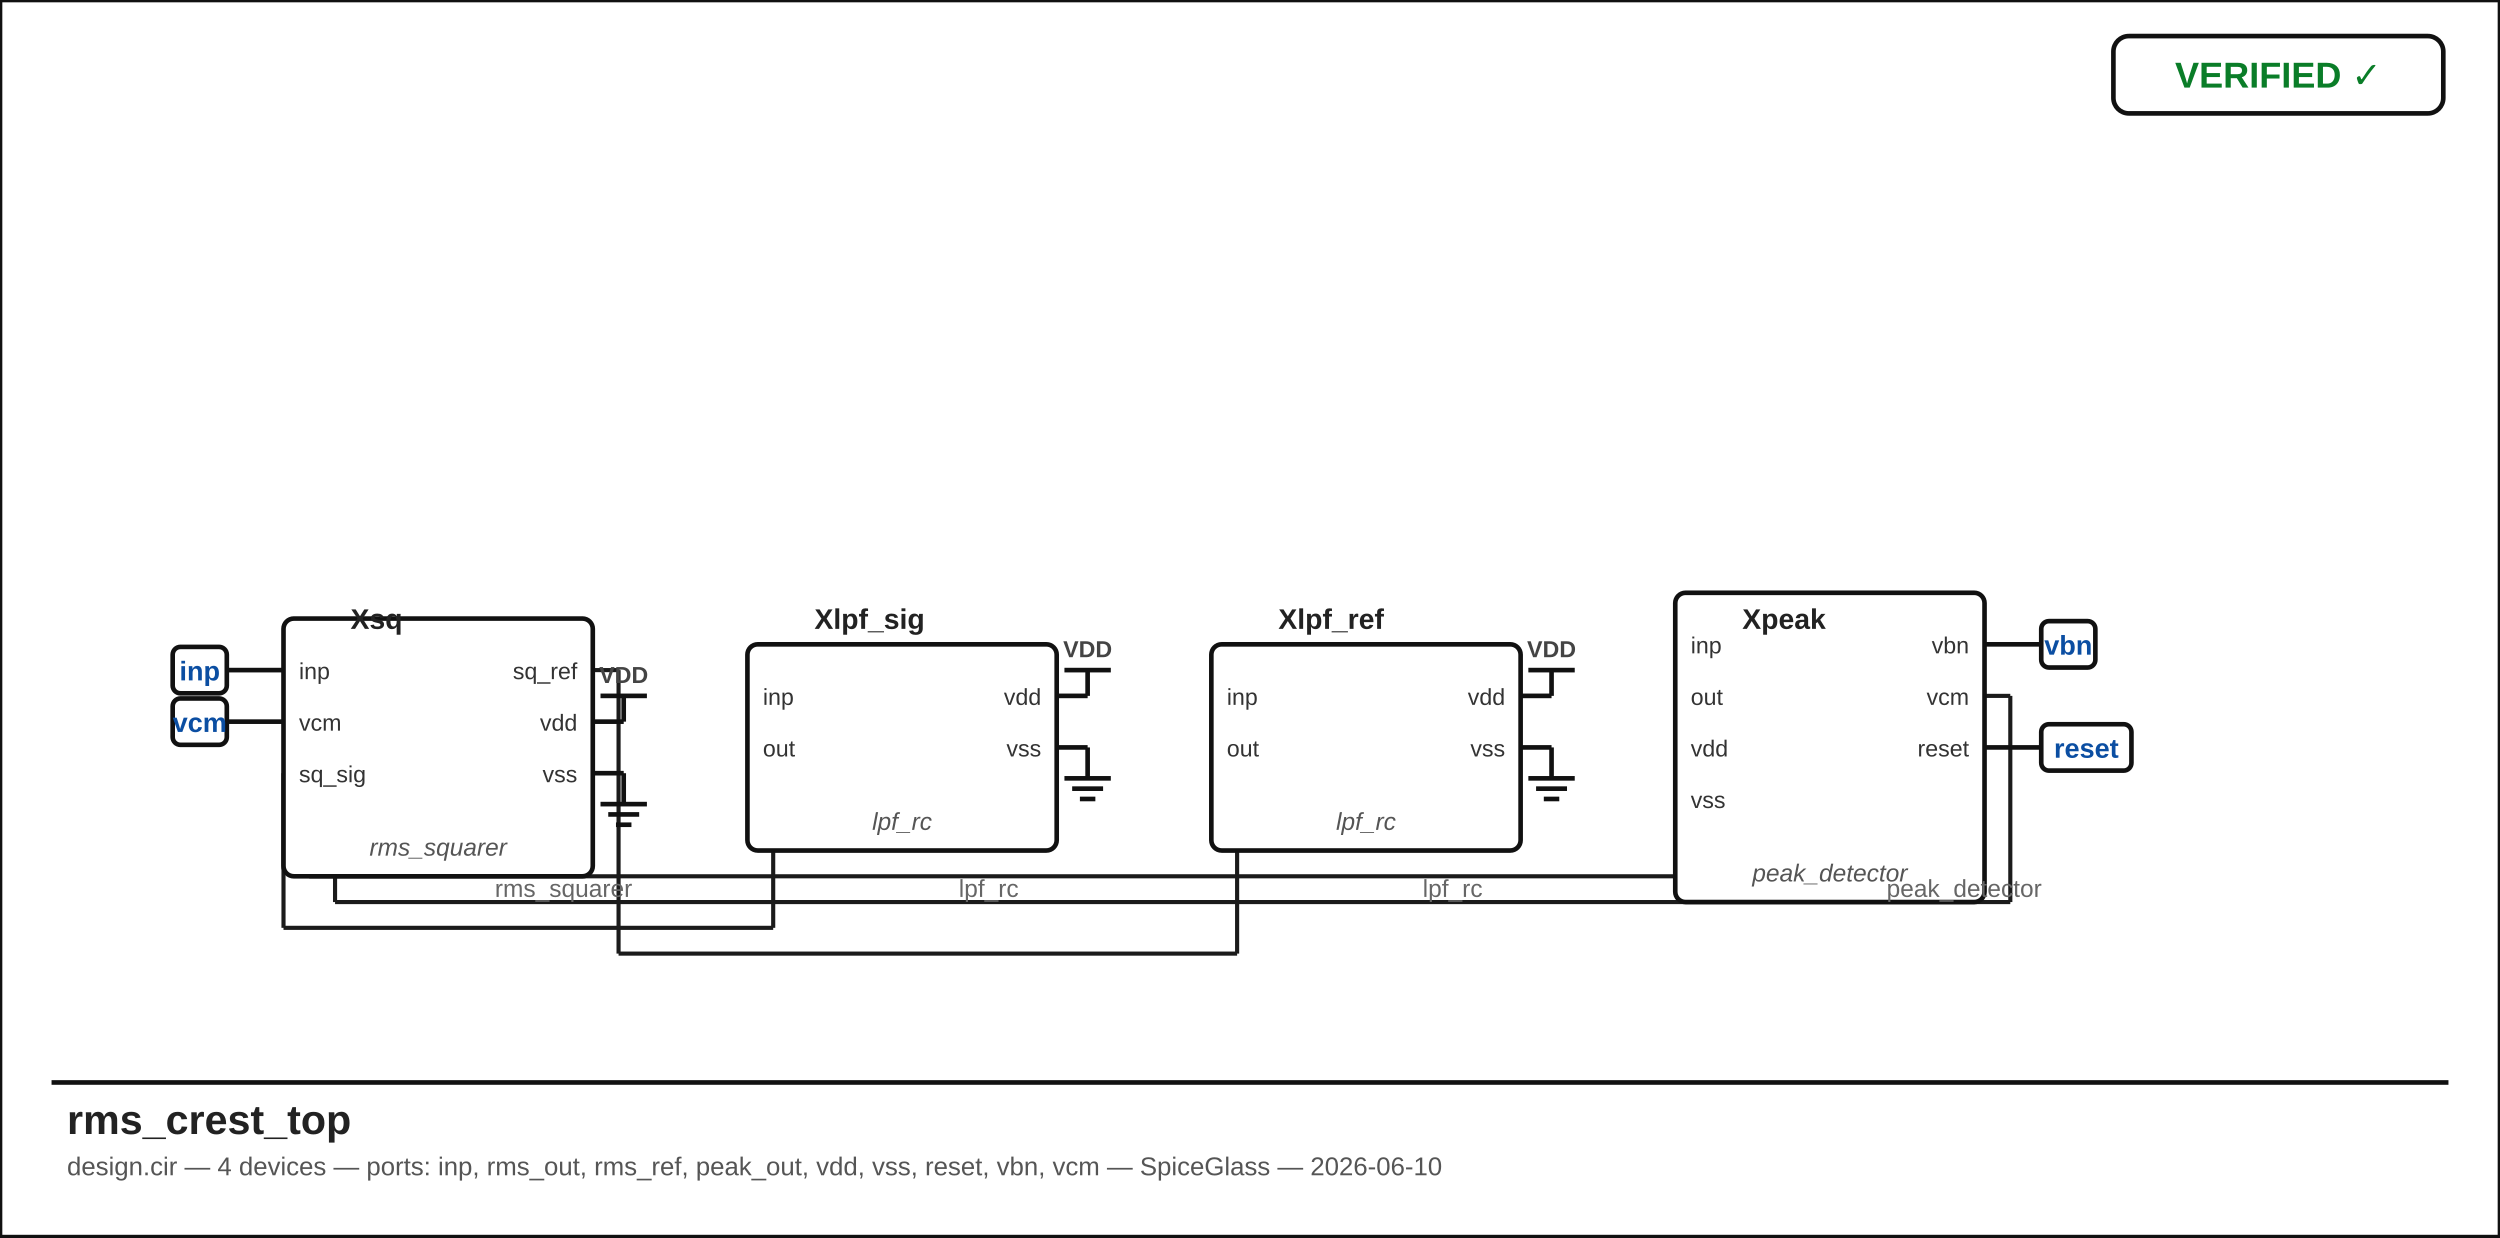
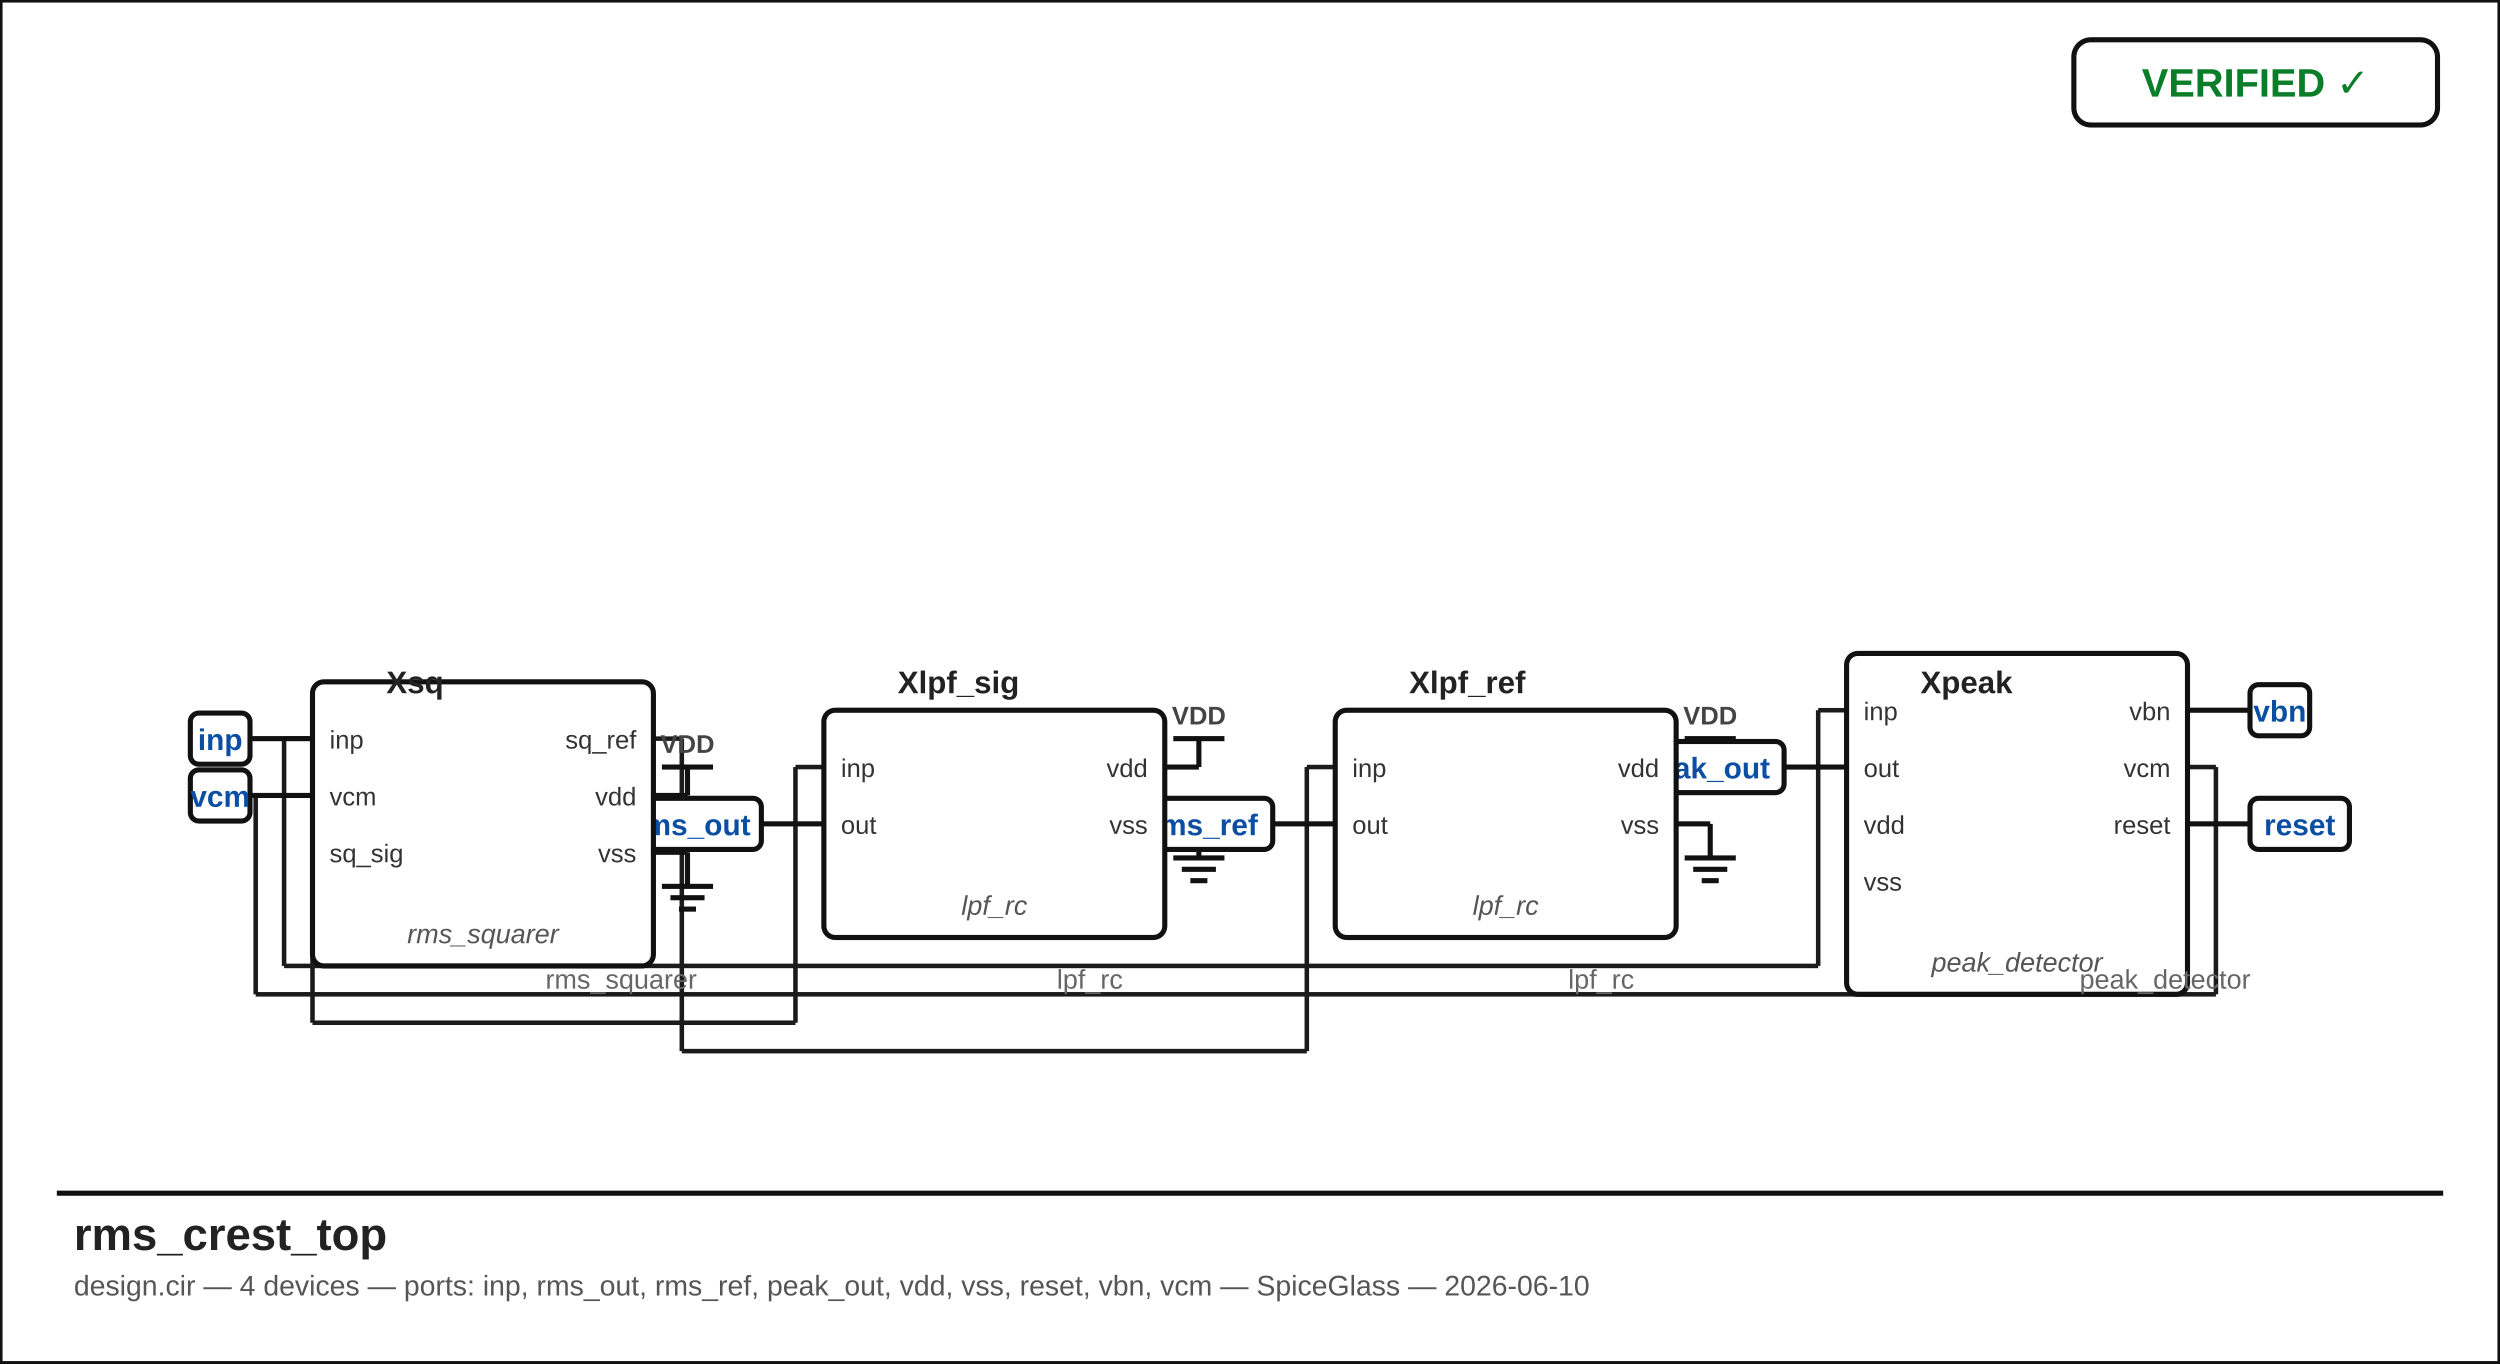
- <svg xmlns="http://www.w3.org/2000/svg" width="970" height="480" viewBox="0 0 970 480" font-family="Segoe UI, Arial, sans-serif">
+ <svg xmlns="http://www.w3.org/2000/svg" width="880" height="480" viewBox="0 0 880 480" font-family="Segoe UI, Arial, sans-serif">
  <style>
 line, polyline, path, rect, circle { stroke: #111111; stroke-width: 1.8; }
 .wire { stroke: #1b1b1b; stroke-width: 1.6; }
 text { stroke: none; fill: #222; font-size: 11px; }
 .name { font-weight: 600; font-size: 11px; }
 .param { fill: #666; font-size: 9.5px; }
 .pin { font-size: 9px; fill: #333; }
 .sym { font-size: 11px; font-weight: 700; }
 .boxmodel { font-size: 9.5px; fill: #555; font-style: italic; }
 .rail { font-size: 9px; fill: #444444; font-weight: 600; }
 .netlabel { font-size: 10.5px; fill: #a14d00; font-style: italic; }
 .port { font-size: 10.5px; fill: #0b4ea2; font-weight: 700; }
 .sectitle { font-size: 11px; fill: #8a7340; font-weight: 600; }
 .title { font-size: 16px; font-weight: 700; }
 .meta { font-size: 10px; fill: #555; }
</style>
-   <rect x="0" y="0" width="970" height="480" fill="white" stroke="none" />
-   <line class="wire" x1="110" y1="260" x2="120" y2="260" />
-   <line class="wire" x1="120" y1="260" x2="120" y2="340" />
-   <line class="wire" x1="650" y1="250" x2="660" y2="250" />
-   <line class="wire" x1="660" y1="250" x2="660" y2="340" />
-   <line class="wire" x1="120" y1="340" x2="660" y2="340" />
-   <line class="wire" x1="110" y1="280" x2="130" y2="280" />
-   <line class="wire" x1="130" y1="280" x2="130" y2="350" />
+   <rect x="0" y="0" width="880" height="480" fill="white" stroke="none" />
+   <line class="wire" x1="110" y1="260" x2="100" y2="260" />
+   <line class="wire" x1="100" y1="260" x2="100" y2="340" />
+   <line class="wire" x1="650" y1="250" x2="640" y2="250" />
+   <line class="wire" x1="640" y1="250" x2="640" y2="340" />
+   <line class="wire" x1="100" y1="340" x2="640" y2="340" />
+   <line class="wire" x1="110" y1="280" x2="90" y2="280" />
+   <line class="wire" x1="90" y1="280" x2="90" y2="350" />
  <line class="wire" x1="770" y1="270" x2="780" y2="270" />
  <line class="wire" x1="780" y1="270" x2="780" y2="350" />
-   <line class="wire" x1="130" y1="350" x2="780" y2="350" />
+   <line class="wire" x1="90" y1="350" x2="780" y2="350" />
  <line class="wire" x1="110" y1="300" x2="110" y2="360" />
-   <line class="wire" x1="290" y1="270" x2="300" y2="270" />
-   <line class="wire" x1="300" y1="270" x2="300" y2="360" />
-   <line class="wire" x1="110" y1="360" x2="300" y2="360" />
+   <line class="wire" x1="290" y1="270" x2="280" y2="270" />
+   <line class="wire" x1="280" y1="270" x2="280" y2="360" />
+   <line class="wire" x1="110" y1="360" x2="280" y2="360" />
  <line class="wire" x1="230" y1="260" x2="240" y2="260" />
  <line class="wire" x1="240" y1="260" x2="240" y2="370" />
-   <line class="wire" x1="470" y1="270" x2="480" y2="270" />
-   <line class="wire" x1="480" y1="270" x2="480" y2="370" />
-   <line class="wire" x1="240" y1="370" x2="480" y2="370" />
+   <line class="wire" x1="470" y1="270" x2="460" y2="270" />
+   <line class="wire" x1="460" y1="270" x2="460" y2="370" />
+   <line class="wire" x1="240" y1="370" x2="460" y2="370" />
  <line x1="110" y1="260" x2="88" y2="260" />
  <rect x="67" y="251" width="21" height="18" rx="3" fill="white" stroke="#0b4ea2" stroke-width="1.4" />
  <text x="77.5" y="264" text-anchor="middle" class="port">inp</text>
  <line x1="110" y1="280" x2="88" y2="280" />
  <rect x="67" y="271" width="21" height="18" rx="3" fill="white" stroke="#0b4ea2" stroke-width="1.4" />
  <text x="77.5" y="284" text-anchor="middle" class="port">vcm</text>
  <line x1="230" y1="280" x2="242" y2="280" />
  <line x1="242" y1="280" x2="242" y2="270" />
  <line x1="233" y1="270" x2="251" y2="270" stroke-width="2.4" />
  <text x="242" y="265" text-anchor="middle" class="rail">VDD</text>
  <line x1="410" y1="270" x2="422" y2="270" />
  <line x1="422" y1="270" x2="422" y2="260" />
  <line x1="413" y1="260" x2="431" y2="260" stroke-width="2.4" />
  <text x="422" y="255" text-anchor="middle" class="rail">VDD</text>
  <line x1="590" y1="270" x2="602" y2="270" />
  <line x1="602" y1="270" x2="602" y2="260" />
  <line x1="593" y1="260" x2="611" y2="260" stroke-width="2.4" />
  <text x="602" y="255" text-anchor="middle" class="rail">VDD</text>
  <line x1="650" y1="290" x2="662" y2="290" />
  <line x1="662" y1="290" x2="662" y2="280" />
  <line x1="653" y1="280" x2="671" y2="280" stroke-width="2.4" />
  <text x="662" y="275" text-anchor="middle" class="rail">VDD</text>
  <line x1="230" y1="300" x2="242" y2="300" />
  <line x1="242" y1="300" x2="242" y2="312" />
  <line x1="233" y1="312" x2="251" y2="312" stroke-width="2" />
  <line x1="236" y1="316" x2="248" y2="316" stroke-width="2" />
  <line x1="239" y1="320" x2="245" y2="320" stroke-width="2" />
  <line x1="410" y1="290" x2="422" y2="290" />
  <line x1="422" y1="290" x2="422" y2="302" />
  <line x1="413" y1="302" x2="431" y2="302" stroke-width="2" />
  <line x1="416" y1="306" x2="428" y2="306" stroke-width="2" />
  <line x1="419" y1="310" x2="425" y2="310" stroke-width="2" />
  <line x1="590" y1="290" x2="602" y2="290" />
  <line x1="602" y1="290" x2="602" y2="302" />
  <line x1="593" y1="302" x2="611" y2="302" stroke-width="2" />
  <line x1="596" y1="306" x2="608" y2="306" stroke-width="2" />
  <line x1="599" y1="310" x2="605" y2="310" stroke-width="2" />
  <line x1="650" y1="310" x2="662" y2="310" />
  <line x1="662" y1="310" x2="662" y2="322" />
  <line x1="653" y1="322" x2="671" y2="322" stroke-width="2" />
  <line x1="656" y1="326" x2="668" y2="326" stroke-width="2" />
  <line x1="659" y1="330" x2="665" y2="330" stroke-width="2" />
-   <line x1="290" y1="290" x2="312" y2="290" />
-   <rect x="312" y="281" width="49" height="18" rx="3" fill="white" stroke="#0b4ea2" stroke-width="1.4" />
-   <text x="336.5" y="294" text-anchor="middle" class="port">rms_out</text>
-   <line x1="470" y1="290" x2="492" y2="290" />
-   <rect x="492" y="281" width="49" height="18" rx="3" fill="white" stroke="#0b4ea2" stroke-width="1.4" />
-   <text x="516.5" y="294" text-anchor="middle" class="port">rms_ref</text>
-   <line x1="650" y1="270" x2="672" y2="270" />
-   <rect x="672" y="261" width="56" height="18" rx="3" fill="white" stroke="#0b4ea2" stroke-width="1.4" />
-   <text x="700.0" y="274" text-anchor="middle" class="port">peak_out</text>
+   <line x1="290" y1="290" x2="268" y2="290" />
+   <rect x="219" y="281" width="49" height="18" rx="3" fill="white" stroke="#0b4ea2" stroke-width="1.4" />
+   <text x="243.5" y="294" text-anchor="middle" class="port">rms_out</text>
+   <line x1="470" y1="290" x2="448" y2="290" />
+   <rect x="399" y="281" width="49" height="18" rx="3" fill="white" stroke="#0b4ea2" stroke-width="1.4" />
+   <text x="423.5" y="294" text-anchor="middle" class="port">rms_ref</text>
+   <line x1="650" y1="270" x2="628" y2="270" />
+   <rect x="572" y="261" width="56" height="18" rx="3" fill="white" stroke="#0b4ea2" stroke-width="1.4" />
+   <text x="600.0" y="274" text-anchor="middle" class="port">peak_out</text>
  <line x1="770" y1="250" x2="792" y2="250" />
  <rect x="792" y="241" width="21" height="18" rx="3" fill="white" stroke="#0b4ea2" stroke-width="1.4" />
  <text x="802.5" y="254" text-anchor="middle" class="port">vbn</text>
  <line x1="770" y1="290" x2="792" y2="290" />
  <rect x="792" y="281" width="35" height="18" rx="3" fill="white" stroke="#0b4ea2" stroke-width="1.4" />
  <text x="809.5" y="294" text-anchor="middle" class="port">reset</text>
-   <g transform="translate(170 290) scale(1 1)" fill="none">
+   <g transform="translate(170 290)" fill="none">
    <rect x="-60.0" y="-50.0" width="120" height="100" rx="4" fill="white" />
    <text x="-54" y="-26.5" text-anchor="start" class="pin">inp</text>
    <text x="-54" y="-6.5" text-anchor="start" class="pin">vcm</text>
    <text x="-54" y="13.5" text-anchor="start" class="pin">sq_sig</text>
    <text x="54" y="-26.5" text-anchor="end" class="pin">sq_ref</text>
    <text x="54" y="-6.5" text-anchor="end" class="pin">vdd</text>
    <text x="54" y="13.5" text-anchor="end" class="pin">vss</text>
    <text x="0" y="42.0" text-anchor="middle" class="boxmodel">rms_squarer</text>
  </g>
  <text x="136" y="244" class="name">Xsq</text>
  <text x="192" y="348" class="param" text-anchor="start">rms_squarer</text>
-   <g transform="translate(350 290) scale(1 1)" fill="none">
+   <g transform="translate(350 290)" fill="none">
    <rect x="-60.0" y="-40.0" width="120" height="80" rx="4" fill="white" />
    <text x="-54" y="-16.5" text-anchor="start" class="pin">inp</text>
    <text x="-54" y="3.5" text-anchor="start" class="pin">out</text>
    <text x="54" y="-16.5" text-anchor="end" class="pin">vdd</text>
    <text x="54" y="3.5" text-anchor="end" class="pin">vss</text>
    <text x="0" y="32.0" text-anchor="middle" class="boxmodel">lpf_rc</text>
  </g>
  <text x="316" y="244" class="name">Xlpf_sig</text>
  <text x="372" y="348" class="param" text-anchor="start">lpf_rc</text>
-   <g transform="translate(530 290) scale(1 1)" fill="none">
+   <g transform="translate(530 290)" fill="none">
    <rect x="-60.0" y="-40.0" width="120" height="80" rx="4" fill="white" />
    <text x="-54" y="-16.5" text-anchor="start" class="pin">inp</text>
    <text x="-54" y="3.5" text-anchor="start" class="pin">out</text>
    <text x="54" y="-16.5" text-anchor="end" class="pin">vdd</text>
    <text x="54" y="3.5" text-anchor="end" class="pin">vss</text>
    <text x="0" y="32.0" text-anchor="middle" class="boxmodel">lpf_rc</text>
  </g>
  <text x="496" y="244" class="name">Xlpf_ref</text>
  <text x="552" y="348" class="param" text-anchor="start">lpf_rc</text>
-   <g transform="translate(710 290) scale(1 1)" fill="none">
+   <g transform="translate(710 290)" fill="none">
    <rect x="-60.0" y="-60.0" width="120" height="120" rx="4" fill="white" />
    <text x="-54" y="-36.5" text-anchor="start" class="pin">inp</text>
    <text x="-54" y="-16.5" text-anchor="start" class="pin">out</text>
    <text x="-54" y="3.5" text-anchor="start" class="pin">vdd</text>
    <text x="-54" y="23.5" text-anchor="start" class="pin">vss</text>
    <text x="54" y="-36.5" text-anchor="end" class="pin">vbn</text>
    <text x="54" y="-16.5" text-anchor="end" class="pin">vcm</text>
    <text x="54" y="3.5" text-anchor="end" class="pin">reset</text>
    <text x="0" y="52.0" text-anchor="middle" class="boxmodel">peak_detector</text>
  </g>
  <text x="676" y="244" class="name">Xpeak</text>
  <text x="732" y="348" class="param" text-anchor="start">peak_detector</text>
-   <line x1="20" y1="420" x2="950" y2="420" stroke="#999" stroke-width="1" />
+   <line x1="20" y1="420" x2="860" y2="420" stroke="#999" stroke-width="1" />
  <text x="26" y="440" class="title">rms_crest_top</text>
  <text x="26" y="456" class="meta">design.cir — 4 devices — ports: inp, rms_out, rms_ref, peak_out, vdd, vss, reset, vbn, vcm — SpiceGlass — 2026-06-10</text>
-   <rect x="820" y="14" width="128" height="30" rx="6" fill="none" stroke="#0a7d28" stroke-width="2.4" />
-   <text x="884" y="34" text-anchor="middle" style="fill:#0a7d28;font-weight:800;font-size:14px">VERIFIED ✓</text>
+   <rect x="730" y="14" width="128" height="30" rx="6" fill="none" stroke="#0a7d28" stroke-width="2.4" />
+   <text x="794" y="34" text-anchor="middle" style="fill:#0a7d28;font-weight:800;font-size:14px">VERIFIED ✓</text>
</svg>
